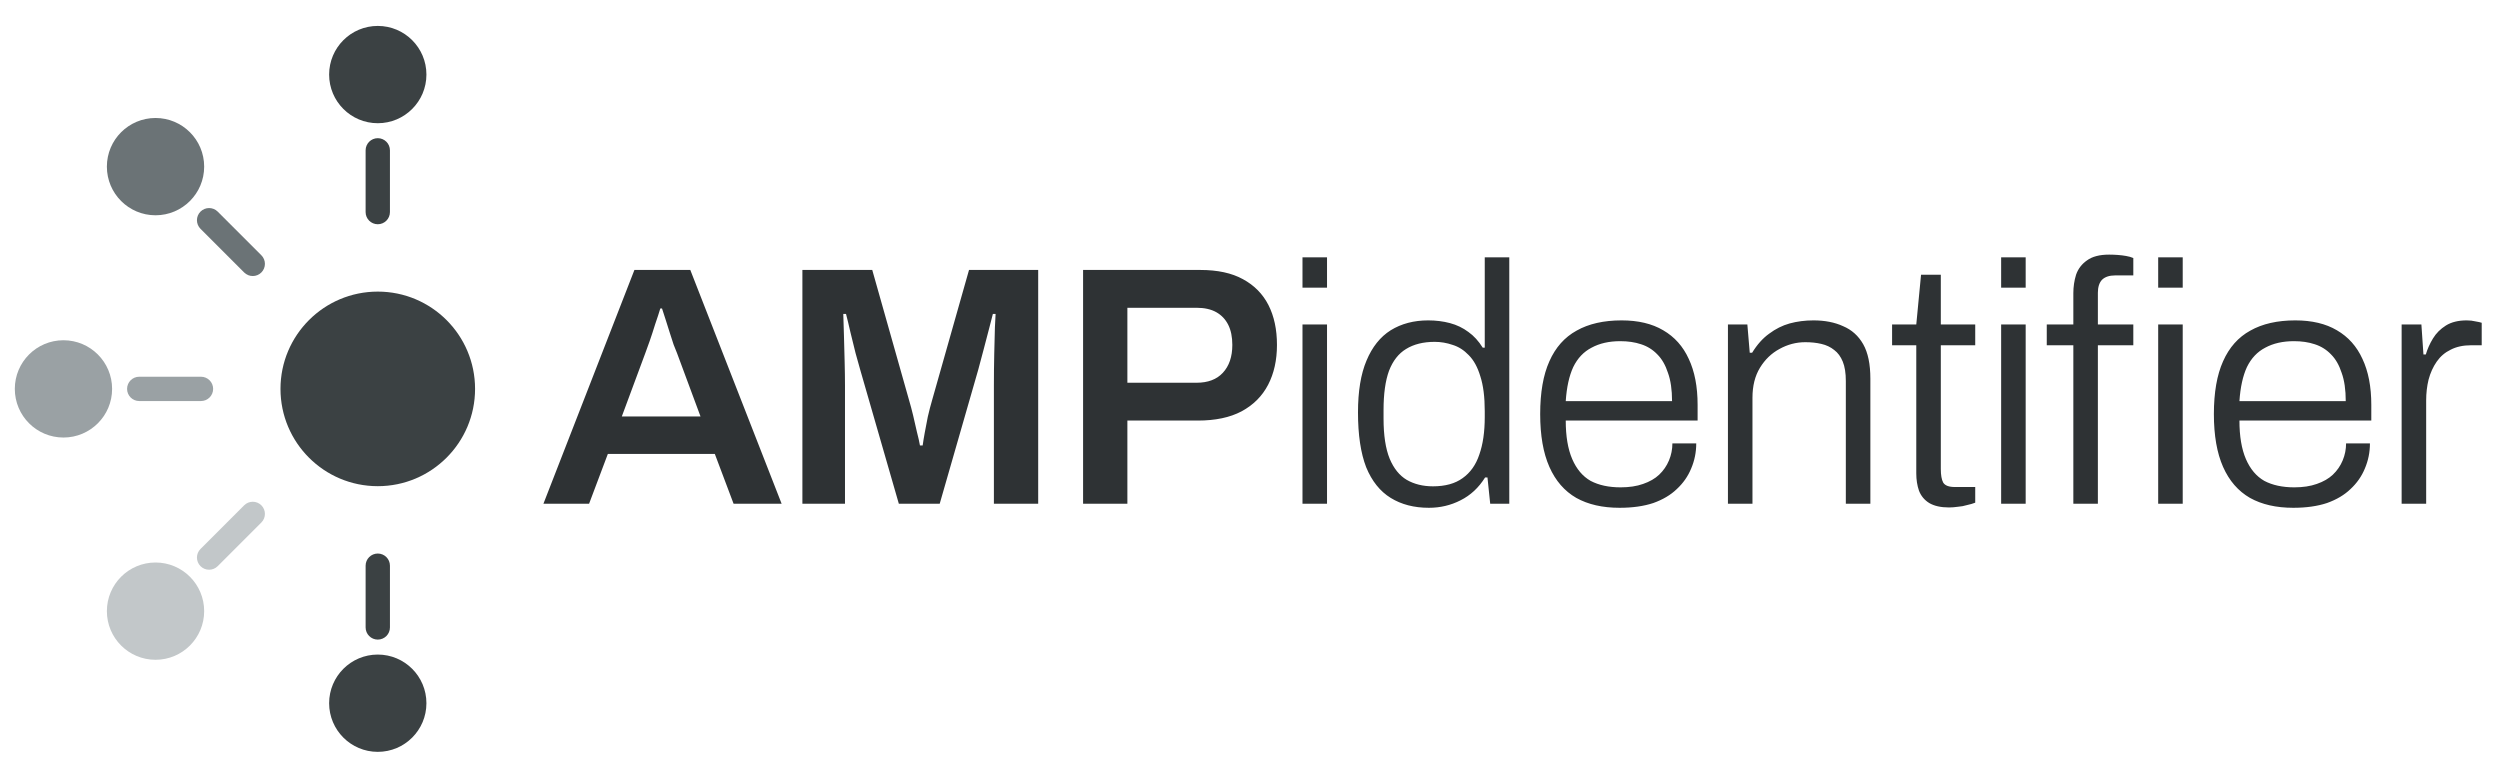
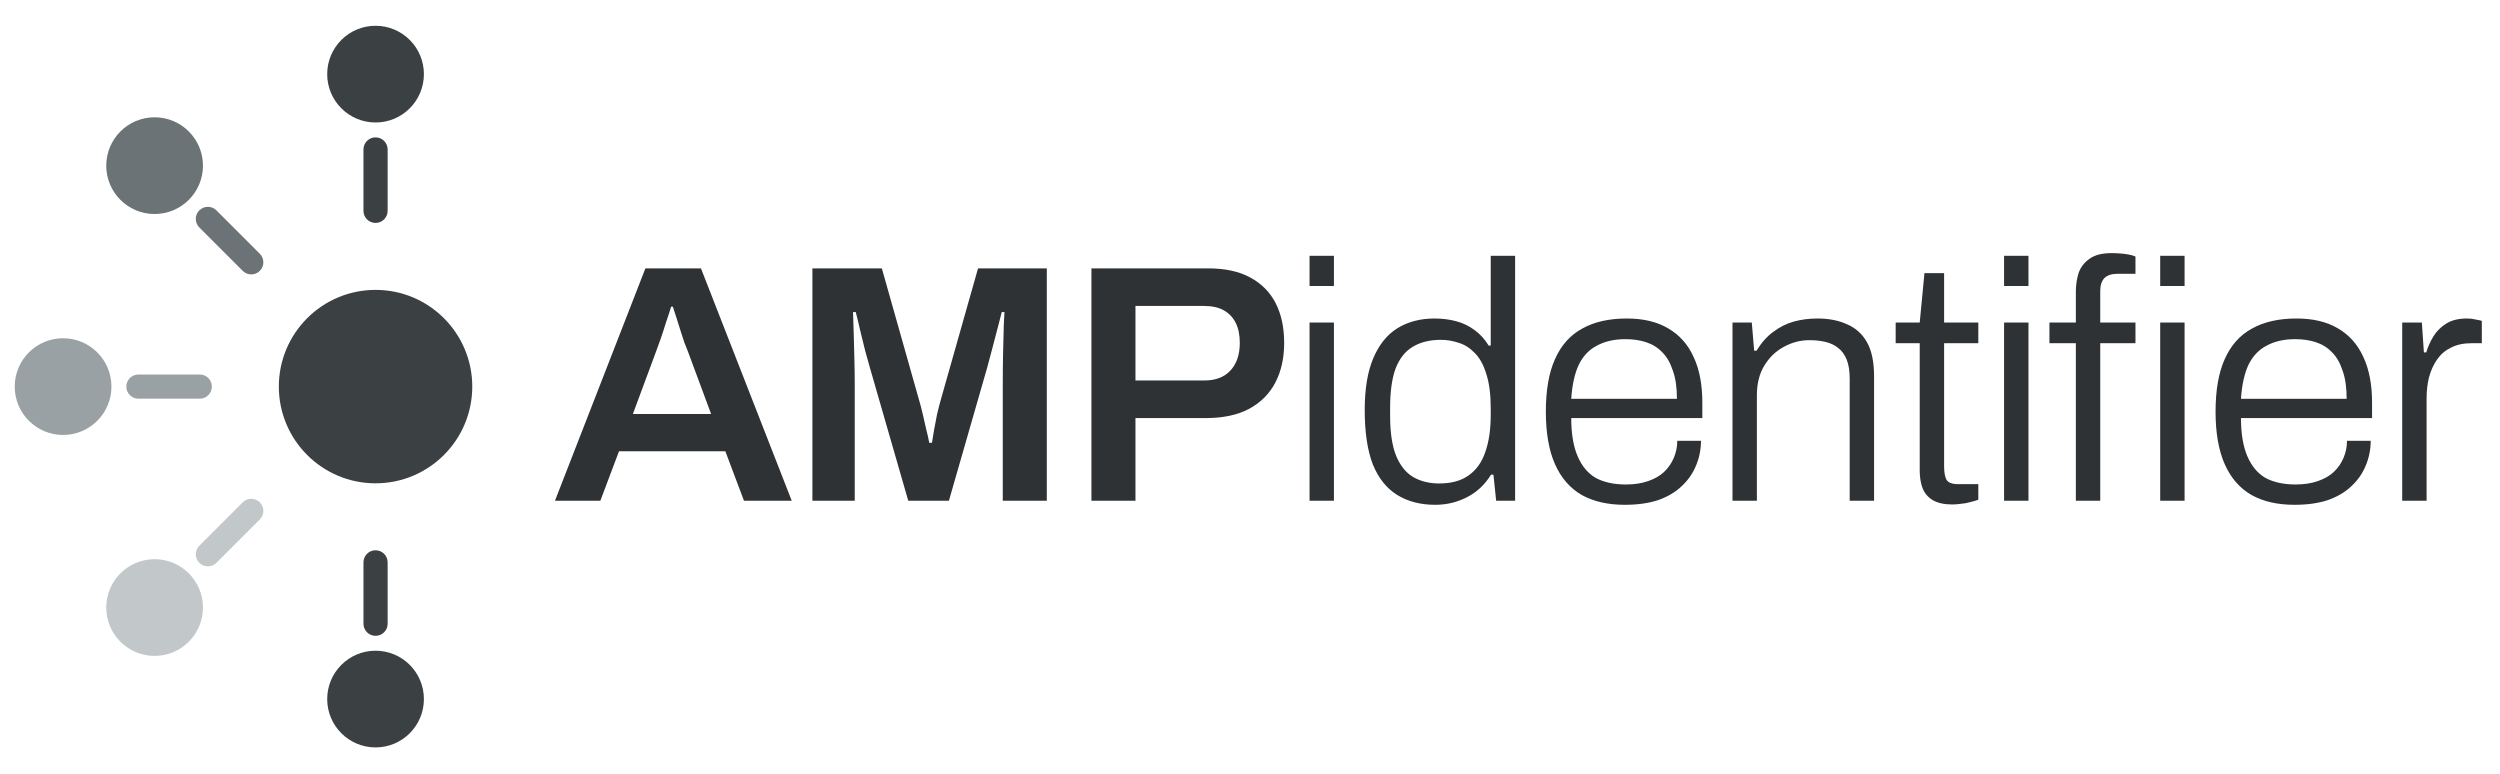
- <svg xmlns="http://www.w3.org/2000/svg" width="675" height="210" viewBox="0 0 675 210" fill="none">
-   <g id="Export fan">
+ <svg xmlns="http://www.w3.org/2000/svg" width="679" height="210" viewBox="0 0 679 210" fill="none">
+   <g id="04 Export fan">
    <g id="ampidentifier-compact-fan">
      <g id="Group">
        <circle id="Model 1" cx="102" cy="20.134" r="13.134" fill="#3B4143" />
        <rect id="Vote 1" x="98.716" y="60.546" width="23.237" height="6.567" rx="3.284" transform="rotate(-90 98.7165 60.5464)" fill="#3B4143" />
        <circle id="Model 2" cx="41.991" cy="44.991" r="13.134" fill="#6B7376" />
        <rect id="Vote 2" x="68.245" y="75.888" width="23.237" height="6.567" rx="3.284" transform="rotate(-135 68.2448 75.8884)" fill="#6B7376" />
        <circle id="Model 3" cx="17.134" cy="105" r="13.134" fill="#9AA1A4" />
        <rect id="Vote 3" x="57.546" y="108.283" width="23.237" height="6.567" rx="3.284" transform="rotate(-180 57.5464 108.283)" fill="#9AA1A4" />
        <circle id="Model 4" cx="41.991" cy="165.009" r="13.134" fill="#C2C7C9" />
        <rect id="Vote 4" x="72.888" y="138.755" width="23.237" height="6.567" rx="3.284" transform="rotate(135 72.8883 138.755)" fill="#C2C7C9" />
        <circle id="Model 5" cx="102" cy="189.866" r="13.134" fill="#3B4143" />
        <rect id="Vote 5" x="105.284" y="149.454" width="23.237" height="6.567" rx="3.284" transform="rotate(90 105.284 149.454)" fill="#3B4143" />
        <circle id="Call" cx="102" cy="105" r="26.268" fill="#3B4143" />
      </g>
-       <path id="AMPidentifier" d="M146.728 136L171.292 72.888H186.38L211.036 136H198.064L193.004 122.568H164.116L159.056 136H146.728ZM167.888 112.448H189.14L182.792 95.336C182.547 94.723 182.24 93.956 181.872 93.036C181.565 92.055 181.228 91.012 180.86 89.908C180.492 88.743 180.124 87.577 179.756 86.412C179.388 85.247 179.051 84.204 178.744 83.284H178.284C177.916 84.511 177.456 85.921 176.904 87.516C176.413 89.111 175.923 90.613 175.432 92.024C174.941 93.435 174.543 94.539 174.236 95.336L167.888 112.448ZM216.647 136V72.888H235.507L245.443 108.032C245.811 109.259 246.179 110.639 246.547 112.172C246.915 113.705 247.252 115.177 247.559 116.588C247.927 117.999 248.203 119.225 248.387 120.268H249.123C249.245 119.348 249.429 118.213 249.675 116.864C249.92 115.515 250.196 114.073 250.503 112.54C250.871 110.945 251.269 109.412 251.699 107.94L261.635 72.888H280.311V136H268.351V104.076C268.351 101.255 268.381 98.433 268.443 95.612C268.504 92.791 268.565 90.368 268.627 88.344C268.749 86.32 268.811 85.124 268.811 84.756H268.075C267.952 85.308 267.645 86.504 267.155 88.344C266.664 90.184 266.143 92.177 265.591 94.324C265.039 96.471 264.548 98.311 264.119 99.844L253.723 136H242.683L232.287 99.936C231.919 98.648 231.489 97.115 230.999 95.336C230.569 93.496 230.109 91.625 229.619 89.724C229.189 87.823 228.791 86.167 228.423 84.756H227.687C227.748 86.412 227.809 88.405 227.871 90.736C227.932 93.005 227.993 95.336 228.055 97.728C228.116 100.059 228.147 102.175 228.147 104.076V136H216.647ZM292.432 136V72.888H324.08C328.741 72.888 332.574 73.716 335.58 75.372C338.646 77.028 340.946 79.359 342.48 82.364C344.013 85.369 344.78 88.957 344.78 93.128C344.78 97.237 343.982 100.825 342.388 103.892C340.793 106.959 338.401 109.351 335.212 111.068C332.084 112.724 328.158 113.552 323.436 113.552H304.392V136H292.432ZM304.392 103.34H323.068C326.134 103.34 328.496 102.451 330.152 100.672C331.869 98.832 332.728 96.317 332.728 93.128C332.728 90.981 332.36 89.172 331.624 87.7C330.888 86.228 329.814 85.093 328.404 84.296C326.993 83.499 325.214 83.1 323.068 83.1H304.392V103.34ZM351.672 77.672V69.484H358.296V77.672H351.672ZM351.672 136V87.608H358.296V136H351.672ZM385.794 137.104C381.808 137.104 378.373 136.215 375.49 134.436C372.608 132.657 370.4 129.897 368.866 126.156C367.394 122.353 366.658 117.416 366.658 111.344C366.658 105.64 367.425 100.979 368.958 97.36C370.492 93.68 372.669 90.951 375.49 89.172C378.373 87.393 381.746 86.504 385.61 86.504C387.696 86.504 389.658 86.749 391.498 87.24C393.338 87.731 394.994 88.528 396.466 89.632C397.938 90.675 399.226 92.085 400.33 93.864H400.882V69.484H407.506V136H402.354L401.618 128.916H400.974C399.257 131.676 397.049 133.731 394.35 135.08C391.713 136.429 388.861 137.104 385.794 137.104ZM386.898 131.308C390.21 131.308 392.878 130.572 394.902 129.1C396.988 127.628 398.49 125.512 399.41 122.752C400.392 119.992 400.882 116.619 400.882 112.632V110.976C400.882 107.173 400.484 104.045 399.686 101.592C398.95 99.139 397.908 97.237 396.558 95.888C395.27 94.539 393.829 93.619 392.234 93.128C390.64 92.576 389.014 92.3 387.358 92.3C384.292 92.3 381.716 92.944 379.63 94.232C377.606 95.459 376.073 97.421 375.03 100.12C374.049 102.819 373.558 106.345 373.558 110.7V113C373.558 117.539 374.11 121.157 375.214 123.856C376.318 126.493 377.852 128.395 379.814 129.56C381.838 130.725 384.2 131.308 386.898 131.308ZM437.286 137.104C432.686 137.104 428.791 136.215 425.602 134.436C422.412 132.596 419.99 129.805 418.334 126.064C416.678 122.323 415.85 117.569 415.85 111.804C415.85 105.977 416.678 101.224 418.334 97.544C419.99 93.803 422.443 91.043 425.694 89.264C428.944 87.424 432.992 86.504 437.838 86.504C442.315 86.504 446.056 87.393 449.062 89.172C452.128 90.951 454.428 93.527 455.962 96.9C457.556 100.273 458.354 104.413 458.354 109.32V113.552H422.75C422.75 117.784 423.332 121.249 424.498 123.948C425.663 126.647 427.319 128.609 429.466 129.836C431.674 131.001 434.372 131.584 437.562 131.584C439.892 131.584 441.916 131.277 443.634 130.664C445.412 130.051 446.854 129.223 447.958 128.18C449.123 127.076 450.012 125.788 450.626 124.316C451.239 122.844 451.546 121.311 451.546 119.716H457.986C457.986 122.108 457.526 124.377 456.606 126.524C455.747 128.609 454.459 130.449 452.742 132.044C451.086 133.639 448.97 134.896 446.394 135.816C443.818 136.675 440.782 137.104 437.286 137.104ZM422.75 108.308H451.454C451.454 105.241 451.086 102.696 450.35 100.672C449.675 98.587 448.724 96.931 447.498 95.704C446.271 94.416 444.799 93.496 443.082 92.944C441.426 92.392 439.555 92.116 437.47 92.116C434.464 92.116 431.888 92.699 429.742 93.864C427.595 94.968 425.939 96.716 424.774 99.108C423.67 101.5 422.995 104.567 422.75 108.308ZM466.543 136V87.608H471.787L472.431 95.244H473.075C474.424 93.036 475.958 91.319 477.675 90.092C479.392 88.804 481.232 87.884 483.195 87.332C485.219 86.78 487.366 86.504 489.635 86.504C492.702 86.504 495.37 87.025 497.639 88.068C499.97 89.049 501.779 90.675 503.067 92.944C504.355 95.213 504.999 98.311 504.999 102.236V136H498.375V102.88C498.375 100.733 498.099 98.985 497.547 97.636C496.995 96.287 496.228 95.244 495.247 94.508C494.266 93.711 493.1 93.159 491.751 92.852C490.463 92.545 489.022 92.392 487.427 92.392C484.974 92.392 482.643 93.005 480.435 94.232C478.288 95.397 476.54 97.084 475.191 99.292C473.842 101.5 473.167 104.199 473.167 107.388V136H466.543ZM526.227 137.012C524.019 137.012 522.24 136.613 520.891 135.816C519.603 135.019 518.683 133.915 518.131 132.504C517.64 131.093 517.395 129.529 517.395 127.812V93.22H510.863V87.608H517.395L518.683 74.176H524.019V87.608H533.311V93.22H524.019V126.616C524.019 128.272 524.233 129.499 524.663 130.296C525.153 131.093 526.196 131.492 527.791 131.492H533.311V135.724C532.697 135.969 531.961 136.184 531.103 136.368C530.305 136.613 529.477 136.767 528.619 136.828C527.76 136.951 526.963 137.012 526.227 137.012ZM540.308 77.672V69.484H546.932V77.672H540.308ZM540.308 136V87.608H546.932V136H540.308ZM559.802 136V93.22H552.626V87.608H559.802V79.144C559.802 77.427 560.048 75.771 560.538 74.176C561.09 72.581 562.072 71.293 563.482 70.312C564.893 69.269 566.886 68.748 569.462 68.748C570.26 68.748 571.057 68.779 571.854 68.84C572.652 68.901 573.388 68.993 574.062 69.116C574.798 69.239 575.442 69.423 575.994 69.668V74.36H571.118C569.524 74.36 568.328 74.759 567.53 75.556C566.794 76.353 566.426 77.519 566.426 79.052V87.608H575.994V93.22H566.426V136H559.802ZM582.71 77.672V69.484H589.334V77.672H582.71ZM582.71 136V87.608H589.334V136H582.71ZM619.183 137.104C614.583 137.104 610.689 136.215 607.499 134.436C604.31 132.596 601.887 129.805 600.231 126.064C598.575 122.323 597.747 117.569 597.747 111.804C597.747 105.977 598.575 101.224 600.231 97.544C601.887 93.803 604.341 91.043 607.591 89.264C610.842 87.424 614.89 86.504 619.735 86.504C624.213 86.504 627.954 87.393 630.959 89.172C634.026 90.951 636.326 93.527 637.859 96.9C639.454 100.273 640.251 104.413 640.251 109.32V113.552H604.647C604.647 117.784 605.23 121.249 606.395 123.948C607.561 126.647 609.217 128.609 611.363 129.836C613.571 131.001 616.27 131.584 619.459 131.584C621.79 131.584 623.814 131.277 625.531 130.664C627.31 130.051 628.751 129.223 629.855 128.18C631.021 127.076 631.91 125.788 632.523 124.316C633.137 122.844 633.443 121.311 633.443 119.716H639.883C639.883 122.108 639.423 124.377 638.503 126.524C637.645 128.609 636.357 130.449 634.639 132.044C632.983 133.639 630.867 134.896 628.291 135.816C625.715 136.675 622.679 137.104 619.183 137.104ZM604.647 108.308H633.351C633.351 105.241 632.983 102.696 632.247 100.672C631.573 98.587 630.622 96.931 629.395 95.704C628.169 94.416 626.697 93.496 624.979 92.944C623.323 92.392 621.453 92.116 619.367 92.116C616.362 92.116 613.786 92.699 611.639 93.864C609.493 94.968 607.837 96.716 606.671 99.108C605.567 101.5 604.893 104.567 604.647 108.308ZM648.441 136V87.608H653.777L654.329 95.704H654.973C655.402 94.232 656.046 92.791 656.905 91.38C657.763 89.969 658.929 88.804 660.401 87.884C661.873 86.964 663.743 86.504 666.013 86.504C666.871 86.504 667.669 86.596 668.405 86.78C669.141 86.903 669.693 87.025 670.061 87.148V93.22H667.209C665.062 93.22 663.222 93.619 661.689 94.416C660.155 95.152 658.898 96.225 657.917 97.636C656.935 99.047 656.199 100.672 655.709 102.512C655.279 104.291 655.065 106.161 655.065 108.124V136H648.441Z" fill="#2E3234" />
+       <path id="AMPidentifier" d="M150.728 136L175.292 72.888H190.38L215.036 136H202.064L197.004 122.568H168.116L163.056 136H150.728ZM171.888 112.448H193.14L186.792 95.336C186.547 94.723 186.24 93.956 185.872 93.036C185.565 92.055 185.228 91.012 184.86 89.908C184.492 88.743 184.124 87.577 183.756 86.412C183.388 85.247 183.051 84.204 182.744 83.284H182.284C181.916 84.511 181.456 85.921 180.904 87.516C180.413 89.111 179.923 90.613 179.432 92.024C178.941 93.435 178.543 94.539 178.236 95.336L171.888 112.448ZM220.647 136V72.888H239.507L249.443 108.032C249.811 109.259 250.179 110.639 250.547 112.172C250.915 113.705 251.252 115.177 251.559 116.588C251.927 117.999 252.203 119.225 252.387 120.268H253.123C253.245 119.348 253.429 118.213 253.675 116.864C253.92 115.515 254.196 114.073 254.503 112.54C254.871 110.945 255.269 109.412 255.699 107.94L265.635 72.888H284.311V136H272.351V104.076C272.351 101.255 272.381 98.433 272.443 95.612C272.504 92.791 272.565 90.368 272.627 88.344C272.749 86.32 272.811 85.124 272.811 84.756H272.075C271.952 85.308 271.645 86.504 271.155 88.344C270.664 90.184 270.143 92.177 269.591 94.324C269.039 96.471 268.548 98.311 268.119 99.844L257.723 136H246.683L236.287 99.936C235.919 98.648 235.489 97.115 234.999 95.336C234.569 93.496 234.109 91.625 233.619 89.724C233.189 87.823 232.791 86.167 232.423 84.756H231.687C231.748 86.412 231.809 88.405 231.871 90.736C231.932 93.005 231.993 95.336 232.055 97.728C232.116 100.059 232.147 102.175 232.147 104.076V136H220.647ZM296.432 136V72.888H328.08C332.741 72.888 336.574 73.716 339.58 75.372C342.646 77.028 344.946 79.359 346.48 82.364C348.013 85.369 348.78 88.957 348.78 93.128C348.78 97.237 347.982 100.825 346.388 103.892C344.793 106.959 342.401 109.351 339.212 111.068C336.084 112.724 332.158 113.552 327.436 113.552H308.392V136H296.432ZM308.392 103.34H327.068C330.134 103.34 332.496 102.451 334.152 100.672C335.869 98.832 336.728 96.317 336.728 93.128C336.728 90.981 336.36 89.172 335.624 87.7C334.888 86.228 333.814 85.093 332.404 84.296C330.993 83.499 329.214 83.1 327.068 83.1H308.392V103.34ZM355.672 77.672V69.484H362.296V77.672H355.672ZM355.672 136V87.608H362.296V136H355.672ZM389.794 137.104C385.808 137.104 382.373 136.215 379.49 134.436C376.608 132.657 374.4 129.897 372.866 126.156C371.394 122.353 370.658 117.416 370.658 111.344C370.658 105.64 371.425 100.979 372.958 97.36C374.492 93.68 376.669 90.951 379.49 89.172C382.373 87.393 385.746 86.504 389.61 86.504C391.696 86.504 393.658 86.749 395.498 87.24C397.338 87.731 398.994 88.528 400.466 89.632C401.938 90.675 403.226 92.085 404.33 93.864H404.882V69.484H411.506V136H406.354L405.618 128.916H404.974C403.257 131.676 401.049 133.731 398.35 135.08C395.713 136.429 392.861 137.104 389.794 137.104ZM390.898 131.308C394.21 131.308 396.878 130.572 398.902 129.1C400.988 127.628 402.49 125.512 403.41 122.752C404.392 119.992 404.882 116.619 404.882 112.632V110.976C404.882 107.173 404.484 104.045 403.686 101.592C402.95 99.139 401.908 97.237 400.558 95.888C399.27 94.539 397.829 93.619 396.234 93.128C394.64 92.576 393.014 92.3 391.358 92.3C388.292 92.3 385.716 92.944 383.63 94.232C381.606 95.459 380.073 97.421 379.03 100.12C378.049 102.819 377.558 106.345 377.558 110.7V113C377.558 117.539 378.11 121.157 379.214 123.856C380.318 126.493 381.852 128.395 383.814 129.56C385.838 130.725 388.2 131.308 390.898 131.308ZM441.286 137.104C436.686 137.104 432.791 136.215 429.602 134.436C426.412 132.596 423.99 129.805 422.334 126.064C420.678 122.323 419.85 117.569 419.85 111.804C419.85 105.977 420.678 101.224 422.334 97.544C423.99 93.803 426.443 91.043 429.694 89.264C432.944 87.424 436.992 86.504 441.838 86.504C446.315 86.504 450.056 87.393 453.062 89.172C456.128 90.951 458.428 93.527 459.962 96.9C461.556 100.273 462.354 104.413 462.354 109.32V113.552H426.75C426.75 117.784 427.332 121.249 428.498 123.948C429.663 126.647 431.319 128.609 433.466 129.836C435.674 131.001 438.372 131.584 441.562 131.584C443.892 131.584 445.916 131.277 447.634 130.664C449.412 130.051 450.854 129.223 451.958 128.18C453.123 127.076 454.012 125.788 454.626 124.316C455.239 122.844 455.546 121.311 455.546 119.716H461.986C461.986 122.108 461.526 124.377 460.606 126.524C459.747 128.609 458.459 130.449 456.742 132.044C455.086 133.639 452.97 134.896 450.394 135.816C447.818 136.675 444.782 137.104 441.286 137.104ZM426.75 108.308H455.454C455.454 105.241 455.086 102.696 454.35 100.672C453.675 98.587 452.724 96.931 451.498 95.704C450.271 94.416 448.799 93.496 447.082 92.944C445.426 92.392 443.555 92.116 441.47 92.116C438.464 92.116 435.888 92.699 433.742 93.864C431.595 94.968 429.939 96.716 428.774 99.108C427.67 101.5 426.995 104.567 426.75 108.308ZM470.543 136V87.608H475.787L476.431 95.244H477.075C478.424 93.036 479.958 91.319 481.675 90.092C483.392 88.804 485.232 87.884 487.195 87.332C489.219 86.78 491.366 86.504 493.635 86.504C496.702 86.504 499.37 87.025 501.639 88.068C503.97 89.049 505.779 90.675 507.067 92.944C508.355 95.213 508.999 98.311 508.999 102.236V136H502.375V102.88C502.375 100.733 502.099 98.985 501.547 97.636C500.995 96.287 500.228 95.244 499.247 94.508C498.266 93.711 497.1 93.159 495.751 92.852C494.463 92.545 493.022 92.392 491.427 92.392C488.974 92.392 486.643 93.005 484.435 94.232C482.288 95.397 480.54 97.084 479.191 99.292C477.842 101.5 477.167 104.199 477.167 107.388V136H470.543ZM530.227 137.012C528.019 137.012 526.24 136.613 524.891 135.816C523.603 135.019 522.683 133.915 522.131 132.504C521.64 131.093 521.395 129.529 521.395 127.812V93.22H514.863V87.608H521.395L522.683 74.176H528.019V87.608H537.311V93.22H528.019V126.616C528.019 128.272 528.233 129.499 528.663 130.296C529.153 131.093 530.196 131.492 531.791 131.492H537.311V135.724C536.697 135.969 535.961 136.184 535.103 136.368C534.305 136.613 533.477 136.767 532.619 136.828C531.76 136.951 530.963 137.012 530.227 137.012ZM544.308 77.672V69.484H550.932V77.672H544.308ZM544.308 136V87.608H550.932V136H544.308ZM563.802 136V93.22H556.626V87.608H563.802V79.144C563.802 77.427 564.048 75.771 564.538 74.176C565.09 72.581 566.072 71.293 567.482 70.312C568.893 69.269 570.886 68.748 573.462 68.748C574.26 68.748 575.057 68.779 575.854 68.84C576.652 68.901 577.388 68.993 578.062 69.116C578.798 69.239 579.442 69.423 579.994 69.668V74.36H575.118C573.524 74.36 572.328 74.759 571.53 75.556C570.794 76.353 570.426 77.519 570.426 79.052V87.608H579.994V93.22H570.426V136H563.802ZM586.71 77.672V69.484H593.334V77.672H586.71ZM586.71 136V87.608H593.334V136H586.71ZM623.183 137.104C618.583 137.104 614.689 136.215 611.499 134.436C608.31 132.596 605.887 129.805 604.231 126.064C602.575 122.323 601.747 117.569 601.747 111.804C601.747 105.977 602.575 101.224 604.231 97.544C605.887 93.803 608.341 91.043 611.591 89.264C614.842 87.424 618.89 86.504 623.735 86.504C628.213 86.504 631.954 87.393 634.959 89.172C638.026 90.951 640.326 93.527 641.859 96.9C643.454 100.273 644.251 104.413 644.251 109.32V113.552H608.647C608.647 117.784 609.23 121.249 610.395 123.948C611.561 126.647 613.217 128.609 615.363 129.836C617.571 131.001 620.27 131.584 623.459 131.584C625.79 131.584 627.814 131.277 629.531 130.664C631.31 130.051 632.751 129.223 633.855 128.18C635.021 127.076 635.91 125.788 636.523 124.316C637.137 122.844 637.443 121.311 637.443 119.716H643.883C643.883 122.108 643.423 124.377 642.503 126.524C641.645 128.609 640.357 130.449 638.639 132.044C636.983 133.639 634.867 134.896 632.291 135.816C629.715 136.675 626.679 137.104 623.183 137.104ZM608.647 108.308H637.351C637.351 105.241 636.983 102.696 636.247 100.672C635.573 98.587 634.622 96.931 633.395 95.704C632.169 94.416 630.697 93.496 628.979 92.944C627.323 92.392 625.453 92.116 623.367 92.116C620.362 92.116 617.786 92.699 615.639 93.864C613.493 94.968 611.837 96.716 610.671 99.108C609.567 101.5 608.893 104.567 608.647 108.308ZM652.441 136V87.608H657.777L658.329 95.704H658.973C659.402 94.232 660.046 92.791 660.905 91.38C661.763 89.969 662.929 88.804 664.401 87.884C665.873 86.964 667.743 86.504 670.013 86.504C670.871 86.504 671.669 86.596 672.405 86.78C673.141 86.903 673.693 87.025 674.061 87.148V93.22H671.209C669.062 93.22 667.222 93.619 665.689 94.416C664.155 95.152 662.898 96.225 661.917 97.636C660.935 99.047 660.199 100.672 659.709 102.512C659.279 104.291 659.065 106.161 659.065 108.124V136H652.441Z" fill="#2E3234" />
    </g>
  </g>
</svg>
